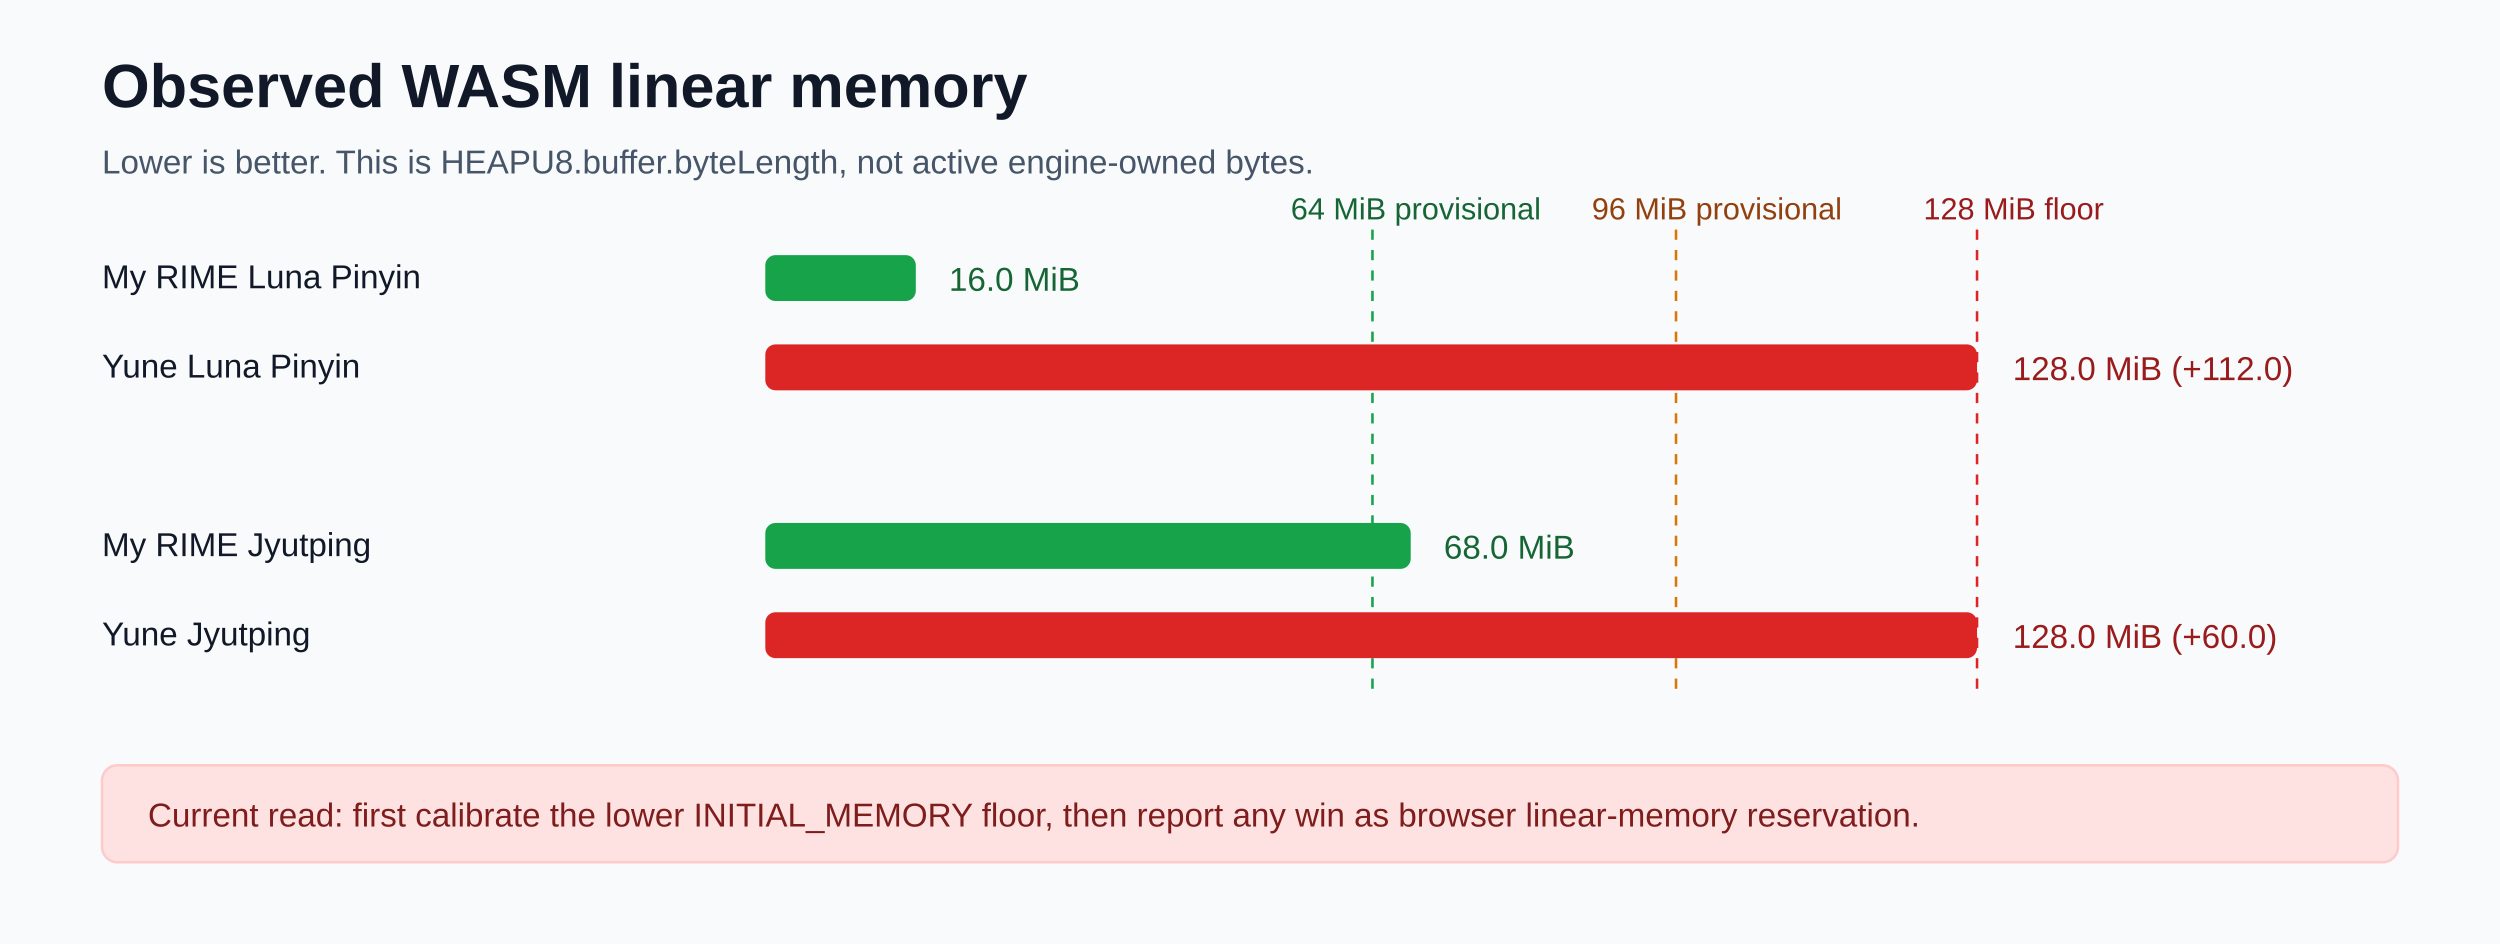
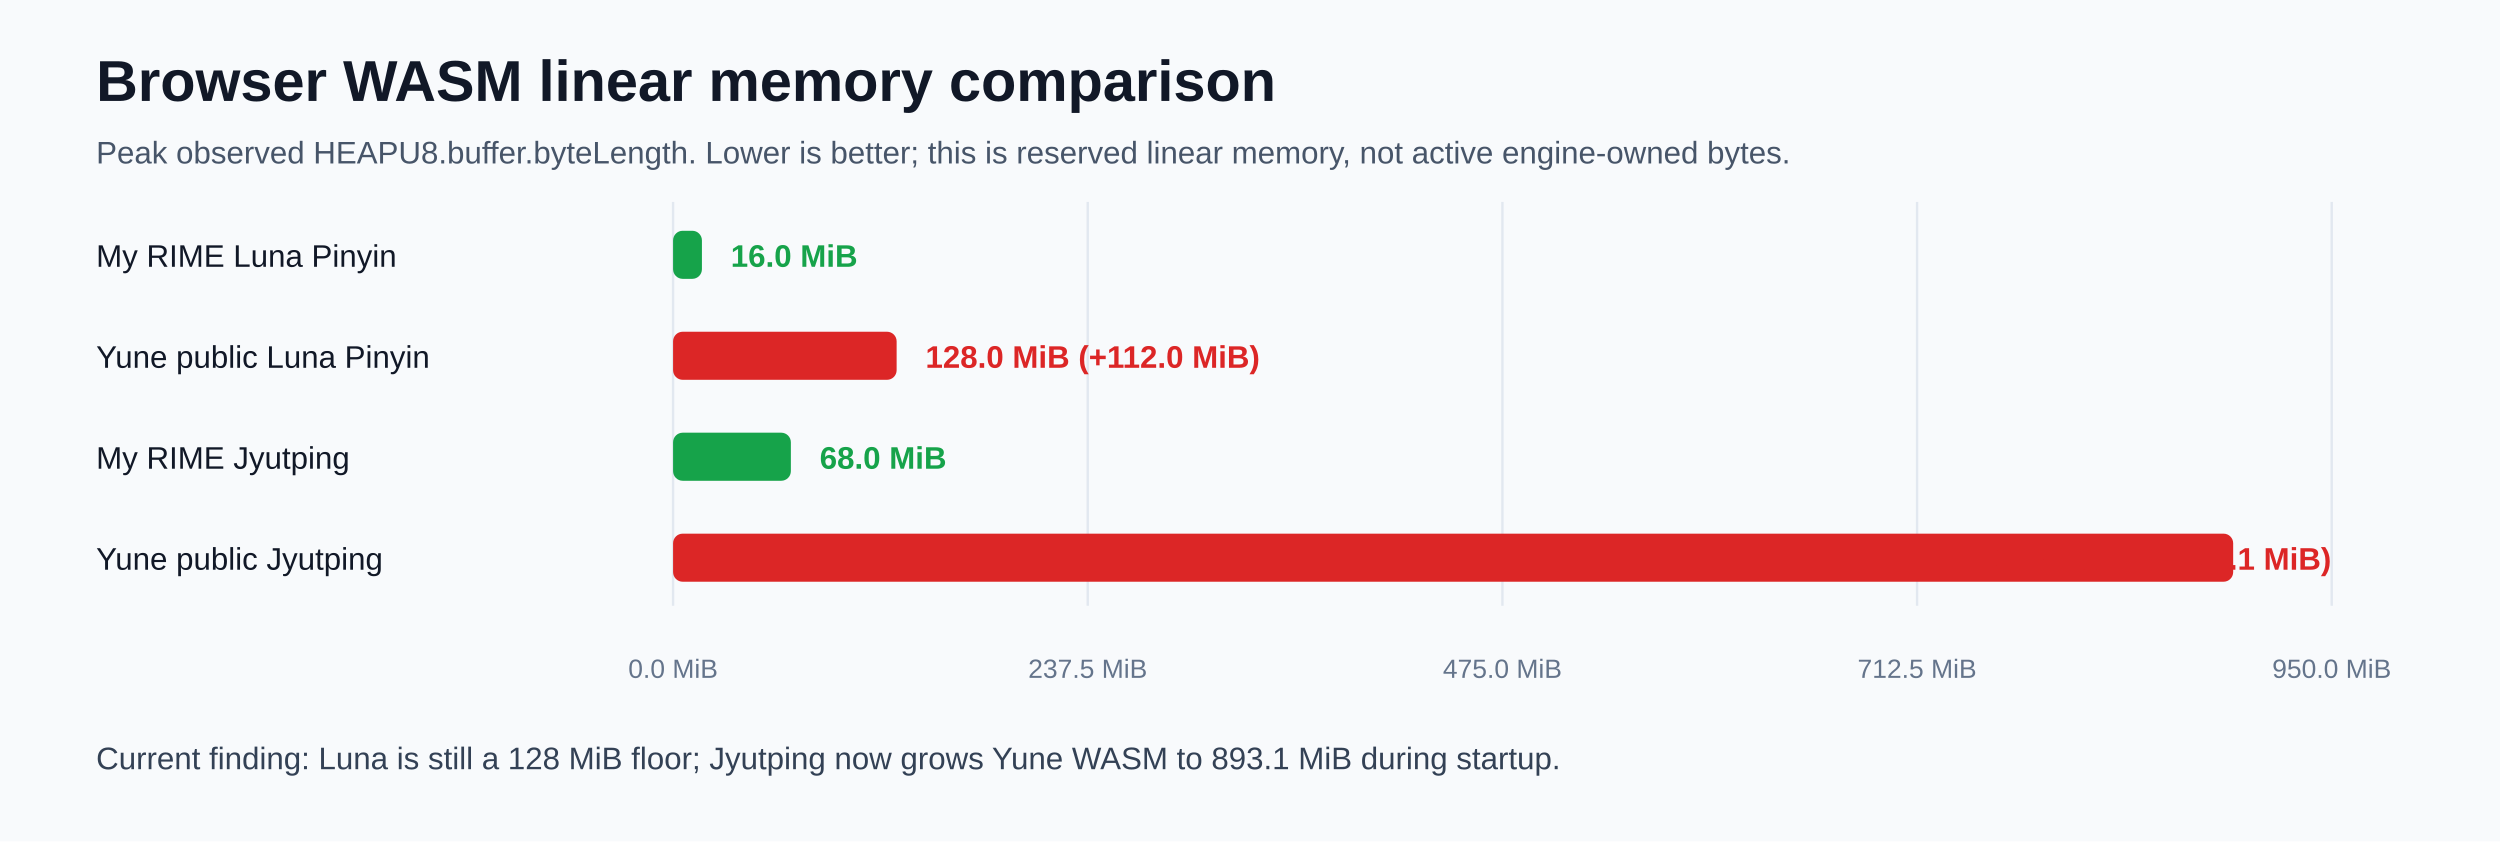
- <svg xmlns="http://www.w3.org/2000/svg" width="980" height="370" viewBox="0 0 980 370" role="img" aria-labelledby="title desc">
-   <rect width="980" height="370" fill="#f8fafc" />
-   <text x="40" y="42" font-family="Segoe UI, Arial, sans-serif" font-size="24" font-weight="700" fill="#111827">Observed WASM linear memory</text>
-   <text x="40" y="68" font-family="Segoe UI, Arial, sans-serif" font-size="13" fill="#475569">Lower is better. This is HEAPU8.buffer.byteLength, not active engine-owned bytes.</text>
-   <line x1="538" x2="538" y1="90" y2="270" stroke="#16a34a" stroke-width="1" stroke-dasharray="4 4" />
-   <text x="506" y="86" font-family="Segoe UI, Arial, sans-serif" font-size="12" fill="#166534">64 MiB provisional</text>
-   <line x1="657" x2="657" y1="90" y2="270" stroke="#d97706" stroke-width="1" stroke-dasharray="4 4" />
-   <text x="624" y="86" font-family="Segoe UI, Arial, sans-serif" font-size="12" fill="#92400e">96 MiB provisional</text>
-   <line x1="775" x2="775" y1="90" y2="270" stroke="#dc2626" stroke-width="1" stroke-dasharray="4 4" />
-   <text x="754" y="86" font-family="Segoe UI, Arial, sans-serif" font-size="12" fill="#991b1b">128 MiB floor</text>
-   <text x="40" y="113" font-family="Segoe UI, Arial, sans-serif" font-size="13" fill="#111827">My RIME Luna Pinyin</text>
-   <rect x="300" y="100" width="59" height="18" rx="4" fill="#16a34a" />
-   <text x="372" y="114" font-family="Segoe UI, Arial, sans-serif" font-size="13" fill="#166534">16.0 MiB</text>
-   <text x="40" y="148" font-family="Segoe UI, Arial, sans-serif" font-size="13" fill="#111827">Yune Luna Pinyin</text>
-   <rect x="300" y="135" width="475" height="18" rx="4" fill="#dc2626" />
-   <text x="789" y="149" font-family="Segoe UI, Arial, sans-serif" font-size="13" fill="#991b1b">128.0 MiB (+112.0)</text>
-   <text x="40" y="218" font-family="Segoe UI, Arial, sans-serif" font-size="13" fill="#111827">My RIME Jyutping</text>
-   <rect x="300" y="205" width="253" height="18" rx="4" fill="#16a34a" />
-   <text x="566" y="219" font-family="Segoe UI, Arial, sans-serif" font-size="13" fill="#166534">68.0 MiB</text>
-   <text x="40" y="253" font-family="Segoe UI, Arial, sans-serif" font-size="13" fill="#111827">Yune Jyutping</text>
-   <rect x="300" y="240" width="475" height="18" rx="4" fill="#dc2626" />
-   <text x="789" y="254" font-family="Segoe UI, Arial, sans-serif" font-size="13" fill="#991b1b">128.0 MiB (+60.0)</text>
-   <rect x="40" y="300" width="900" height="38" rx="6" fill="#fee2e2" stroke="#fecaca" />
-   <text x="58" y="324" font-family="Segoe UI, Arial, sans-serif" font-size="13" fill="#7f1d1d">Current read: first calibrate the lower INITIAL_MEMORY floor, then report any win as browser linear-memory reservation.</text>
+ <svg xmlns="http://www.w3.org/2000/svg" width="1040" height="350" viewBox="0 0 1040 350" role="img" aria-labelledby="title desc">
+   <rect width="1040" height="350" fill="#f8fafc" />
+   <text x="40" y="42" font-family="Segoe UI, Arial, sans-serif" font-size="24" font-weight="700" fill="#111827">Browser WASM linear memory comparison</text>
+   <text x="40" y="68" font-family="Segoe UI, Arial, sans-serif" font-size="13" fill="#475569">Peak observed HEAPU8.buffer.byteLength. Lower is better; this is reserved linear memory, not active engine-owned bytes.</text>
+   <line x1="280.0" x2="280.0" y1="84" y2="252" stroke="#e2e8f0" />
+   <text x="280.0" y="282" text-anchor="middle" font-family="Segoe UI, Arial, sans-serif" font-size="11" fill="#64748b">0.0 MiB</text>
+   <line x1="452.5" x2="452.5" y1="84" y2="252" stroke="#e2e8f0" />
+   <text x="452.5" y="282" text-anchor="middle" font-family="Segoe UI, Arial, sans-serif" font-size="11" fill="#64748b">237.5 MiB</text>
+   <line x1="625.0" x2="625.0" y1="84" y2="252" stroke="#e2e8f0" />
+   <text x="625.0" y="282" text-anchor="middle" font-family="Segoe UI, Arial, sans-serif" font-size="11" fill="#64748b">475.0 MiB</text>
+   <line x1="797.5" x2="797.5" y1="84" y2="252" stroke="#e2e8f0" />
+   <text x="797.5" y="282" text-anchor="middle" font-family="Segoe UI, Arial, sans-serif" font-size="11" fill="#64748b">712.5 MiB</text>
+   <line x1="970.0" x2="970.0" y1="84" y2="252" stroke="#e2e8f0" />
+   <text x="970.0" y="282" text-anchor="middle" font-family="Segoe UI, Arial, sans-serif" font-size="11" fill="#64748b">950.0 MiB</text>
+   <text x="40" y="111" font-family="Segoe UI, Arial, sans-serif" font-size="13" fill="#111827">My RIME Luna Pinyin</text>
+   <rect x="280" y="96" width="12" height="20" rx="4" fill="#16a34a" />
+   <text x="304" y="111" font-family="Segoe UI, Arial, sans-serif" font-size="13" font-weight="600" fill="#16a34a">16.0 MiB</text>
+   <text x="40" y="153" font-family="Segoe UI, Arial, sans-serif" font-size="13" fill="#111827">Yune public Luna Pinyin</text>
+   <rect x="280" y="138" width="93" height="20" rx="4" fill="#dc2626" />
+   <text x="385" y="153" font-family="Segoe UI, Arial, sans-serif" font-size="13" font-weight="600" fill="#dc2626">128.0 MiB (+112.0 MiB)</text>
+   <text x="40" y="195" font-family="Segoe UI, Arial, sans-serif" font-size="13" fill="#111827">My RIME Jyutping</text>
+   <rect x="280" y="180" width="49" height="20" rx="4" fill="#16a34a" />
+   <text x="341" y="195" font-family="Segoe UI, Arial, sans-serif" font-size="13" font-weight="600" fill="#16a34a">68.0 MiB</text>
+   <text x="40" y="237" font-family="Segoe UI, Arial, sans-serif" font-size="13" fill="#111827">Yune public Jyutping</text>
+   <rect x="280" y="222" width="649" height="20" rx="4" fill="#dc2626" />
+   <text x="830" y="237" font-family="Segoe UI, Arial, sans-serif" font-size="13" font-weight="600" fill="#dc2626">893.1 MiB (+825.1 MiB)</text>
+   <text x="40" y="320" font-family="Segoe UI, Arial, sans-serif" font-size="13" fill="#334155">Current finding: Luna is still a 128 MiB floor; Jyutping now grows Yune WASM to 893.1 MiB during startup.</text>
</svg>
